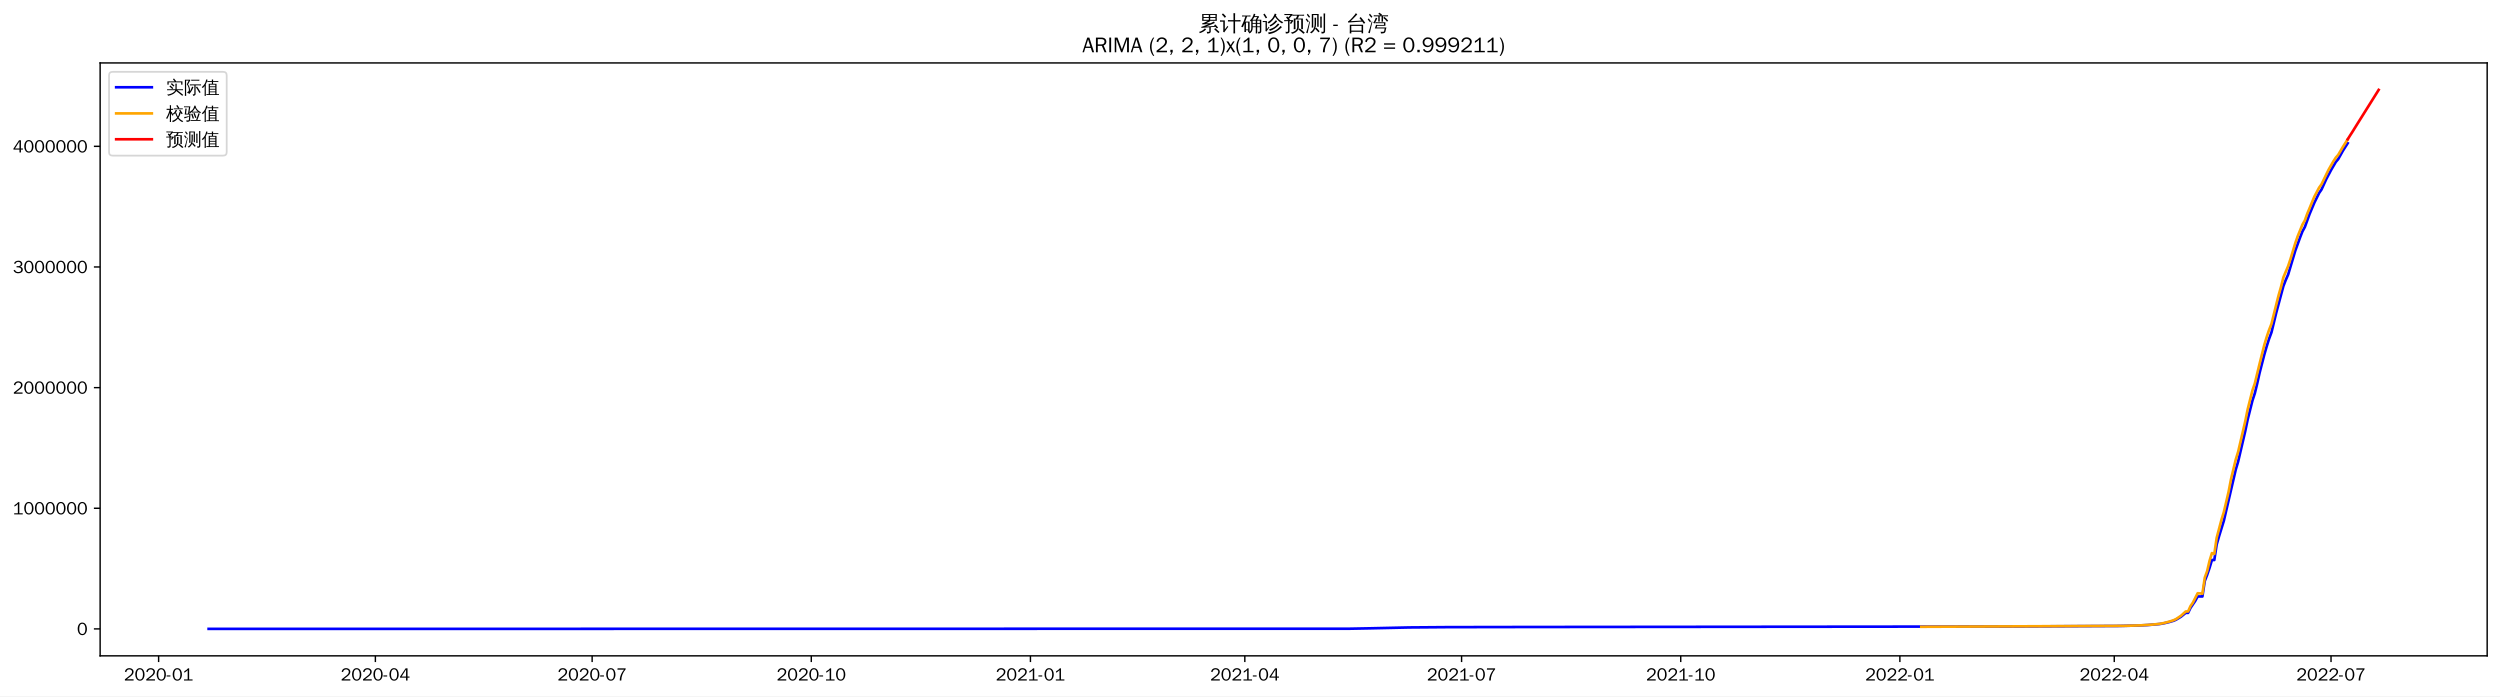
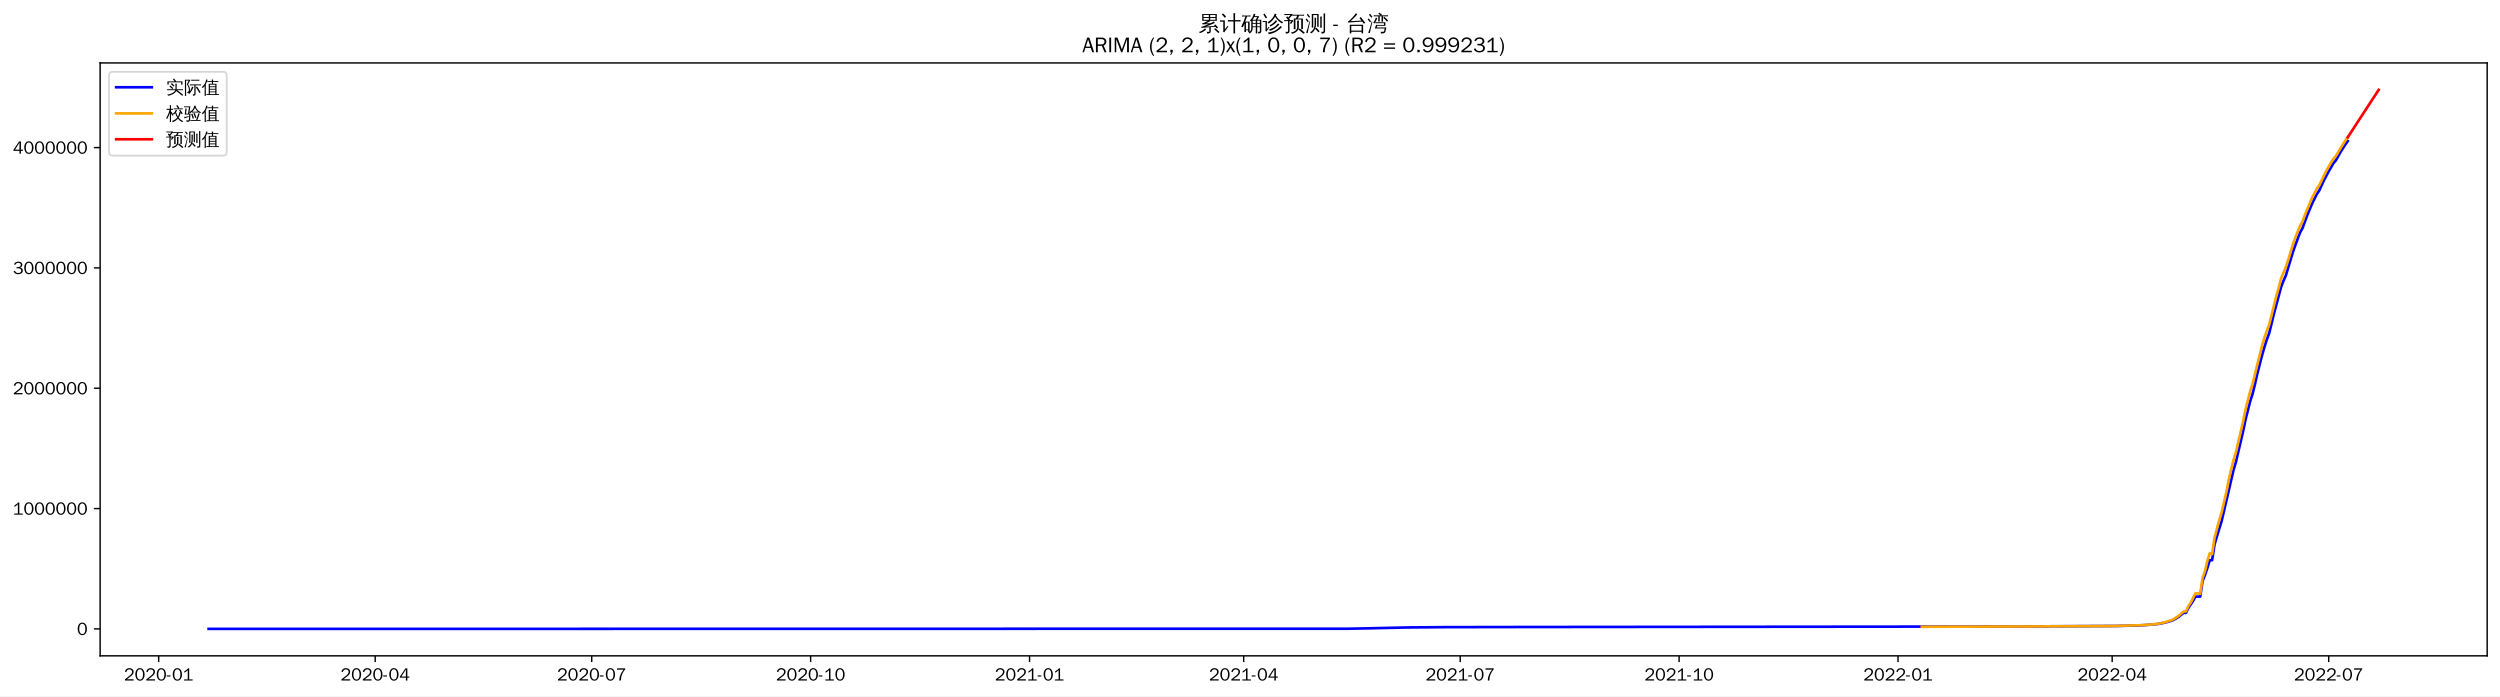
<svg xmlns="http://www.w3.org/2000/svg" xmlns:xlink="http://www.w3.org/1999/xlink" width="1402.578pt" height="390.666pt" viewBox="0 0 1402.578 390.666" version="1.1">
  <defs>
    <style type="text/css">*{stroke-linejoin: round; stroke-linecap: butt}</style>
  </defs>
  <g id="figure_1">
    <g id="patch_1">
      <path d="M 0 390.666  L 1402.578 390.666  L 1402.578 -0  L 0 -0  z " style="fill: #ffffff" />
    </g>
    <g id="axes_1">
      <g id="patch_2">
        <path d="M 56.178 367.949  L 1395.378 367.949  L 1395.378 35.309  L 56.178 35.309  z " style="fill: #ffffff" />
      </g>
      <g id="matplotlib.axis_1">
        <g id="xtick_1">
          <g id="line2d_1">
            <defs>
-               <path id="mf5337f2e20" d="M 0 0  L 0 3.5  " style="stroke: #000000; stroke-width: 0.8" />
+               <path id="med84dfbc8e" d="M 0 0  L 0 3.5  " style="stroke: #000000; stroke-width: 0.8" />
            </defs>
            <g>
-               <use xlink:href="#mf5337f2e20" x="88.987" y="367.949" style="stroke: #000000; stroke-width: 0.8" />
+               <use xlink:href="#med84dfbc8e" x="89.017" y="367.949" style="stroke: #000000; stroke-width: 0.8" />
            </g>
          </g>
          <g id="text_1">
-             <g transform="translate(69.49674 381.8048)scale(0.1 -0.1)">
+             <g transform="translate(69.52752 381.8048)scale(0.1 -0.1)">
              <defs>
                <path id="WenQuanYiZenHei-32" d="M 3488 0  L 369 0  L 369 456  L 2150 1850  Q 2931 2463 2931 3144  Q 2931 3619 2488 3863  Q 2231 4013 1931 4013  Q 1425 4013 1113 3619  Q 894 3356 881 3013  L 369 3169  Q 531 3981 1213 4300  Q 1544 4456 1950 4456  Q 2631 4456 3088 4044  L 3225 3888  L 3350 3706  Q 3481 3444 3481 3144  Q 3481 2313 2519 1569  L 1069 456  L 3488 456  L 3488 0  z " transform="scale(0.015625)" />
                <path id="WenQuanYiZenHei-30" d="M 3581 2175  Q 3581 1288 3169 638  Q 2713 -63 1938 -63  Q 1025 -63 563 831  Q 256 1425 256 2188  Q 256 3188 700 3819  Q 1138 4456 1888 4456  Q 2863 4456 3306 3500  Q 3581 2925 3581 2175  z M 3019 2100  Q 3019 3356 2500 3806  L 2350 3919  Q 2144 4031 1888 4031  Q 1100 4031 888 2956  Q 819 2625 819 2225  Q 819 1013 1338 569  Q 1588 356 1938 356  Q 2675 356 2925 1294  Q 3019 1663 3019 2100  z " transform="scale(0.015625)" />
                <path id="WenQuanYiZenHei-2d" d="M 1363 1444  L 0 1444  L 0 1844  L 1363 1844  L 1363 1444  z " transform="scale(0.015625)" />
                <path id="WenQuanYiZenHei-31" d="M 3556 0  L 488 0  L 488 406  L 1800 406  L 1800 3725  Q 1231 3125 588 2788  L 588 3338  Q 1456 3781 1931 4388  L 2331 4388  L 2331 406  L 3556 406  L 3556 0  z " transform="scale(0.015625)" />
              </defs>
              <use xlink:href="#WenQuanYiZenHei-32" />
              <use xlink:href="#WenQuanYiZenHei-30" x="59.961" />
              <use xlink:href="#WenQuanYiZenHei-32" x="119.922" />
              <use xlink:href="#WenQuanYiZenHei-30" x="179.883" />
              <use xlink:href="#WenQuanYiZenHei-2d" x="239.844" />
              <use xlink:href="#WenQuanYiZenHei-30" x="269.824" />
              <use xlink:href="#WenQuanYiZenHei-31" x="329.785" />
            </g>
          </g>
        </g>
        <g id="xtick_2">
          <g id="line2d_2">
            <g>
-               <use xlink:href="#mf5337f2e20" x="210.598" y="367.949" style="stroke: #000000; stroke-width: 0.8" />
+               <use xlink:href="#med84dfbc8e" x="210.496" y="367.949" style="stroke: #000000; stroke-width: 0.8" />
            </g>
          </g>
          <g id="text_2">
-             <g transform="translate(191.1086 381.8048)scale(0.1 -0.1)">
+             <g transform="translate(191.006 381.8048)scale(0.1 -0.1)">
              <defs>
                <path id="WenQuanYiZenHei-34" d="M 3631 1025  L 2913 1025  L 2913 0  L 2381 0  L 2381 1025  L 219 1025  L 219 1388  L 2225 4388  L 2913 4388  L 2913 1444  L 3631 1444  L 3631 1025  z M 2381 1444  L 2381 3963  L 788 1444  L 2381 1444  z " transform="scale(0.015625)" />
              </defs>
              <use xlink:href="#WenQuanYiZenHei-32" />
              <use xlink:href="#WenQuanYiZenHei-30" x="59.961" />
              <use xlink:href="#WenQuanYiZenHei-32" x="119.922" />
              <use xlink:href="#WenQuanYiZenHei-30" x="179.883" />
              <use xlink:href="#WenQuanYiZenHei-2d" x="239.844" />
              <use xlink:href="#WenQuanYiZenHei-30" x="269.824" />
              <use xlink:href="#WenQuanYiZenHei-34" x="329.785" />
            </g>
          </g>
        </g>
        <g id="xtick_3">
          <g id="line2d_3">
            <g>
-               <use xlink:href="#mf5337f2e20" x="332.21" y="367.949" style="stroke: #000000; stroke-width: 0.8" />
+               <use xlink:href="#med84dfbc8e" x="331.974" y="367.949" style="stroke: #000000; stroke-width: 0.8" />
            </g>
          </g>
          <g id="text_3">
-             <g transform="translate(312.7204 381.8048)scale(0.1 -0.1)">
+             <g transform="translate(312.4845 381.8048)scale(0.1 -0.1)">
              <defs>
                <path id="WenQuanYiZenHei-37" d="M 3400 4056  Q 1838 2175 1838 0  L 1275 0  Q 1269 1438 2056 2825  Q 2381 3400 2825 3913  L 444 3913  L 500 4388  L 3400 4388  L 3400 4056  z " transform="scale(0.015625)" />
              </defs>
              <use xlink:href="#WenQuanYiZenHei-32" />
              <use xlink:href="#WenQuanYiZenHei-30" x="59.961" />
              <use xlink:href="#WenQuanYiZenHei-32" x="119.922" />
              <use xlink:href="#WenQuanYiZenHei-30" x="179.883" />
              <use xlink:href="#WenQuanYiZenHei-2d" x="239.844" />
              <use xlink:href="#WenQuanYiZenHei-30" x="269.824" />
              <use xlink:href="#WenQuanYiZenHei-37" x="329.785" />
            </g>
          </g>
        </g>
        <g id="xtick_4">
          <g id="line2d_4">
            <g>
-               <use xlink:href="#mf5337f2e20" x="455.158" y="367.949" style="stroke: #000000; stroke-width: 0.8" />
+               <use xlink:href="#med84dfbc8e" x="454.788" y="367.949" style="stroke: #000000; stroke-width: 0.8" />
            </g>
          </g>
          <g id="text_4">
-             <g transform="translate(435.6686 381.8048)scale(0.1 -0.1)">
+             <g transform="translate(435.2979 381.8048)scale(0.1 -0.1)">
              <use xlink:href="#WenQuanYiZenHei-32" />
              <use xlink:href="#WenQuanYiZenHei-30" x="59.961" />
              <use xlink:href="#WenQuanYiZenHei-32" x="119.922" />
              <use xlink:href="#WenQuanYiZenHei-30" x="179.883" />
              <use xlink:href="#WenQuanYiZenHei-2d" x="239.844" />
              <use xlink:href="#WenQuanYiZenHei-31" x="269.824" />
              <use xlink:href="#WenQuanYiZenHei-30" x="329.785" />
            </g>
          </g>
        </g>
        <g id="xtick_5">
          <g id="line2d_5">
            <g>
-               <use xlink:href="#mf5337f2e20" x="578.107" y="367.949" style="stroke: #000000; stroke-width: 0.8" />
+               <use xlink:href="#med84dfbc8e" x="577.601" y="367.949" style="stroke: #000000; stroke-width: 0.8" />
            </g>
          </g>
          <g id="text_5">
-             <g transform="translate(558.6168 381.8048)scale(0.1 -0.1)">
+             <g transform="translate(558.1112 381.8048)scale(0.1 -0.1)">
              <use xlink:href="#WenQuanYiZenHei-32" />
              <use xlink:href="#WenQuanYiZenHei-30" x="59.961" />
              <use xlink:href="#WenQuanYiZenHei-32" x="119.922" />
              <use xlink:href="#WenQuanYiZenHei-31" x="179.883" />
              <use xlink:href="#WenQuanYiZenHei-2d" x="239.844" />
              <use xlink:href="#WenQuanYiZenHei-30" x="269.824" />
              <use xlink:href="#WenQuanYiZenHei-31" x="329.785" />
            </g>
          </g>
        </g>
        <g id="xtick_6">
          <g id="line2d_6">
            <g>
-               <use xlink:href="#mf5337f2e20" x="698.382" y="367.949" style="stroke: #000000; stroke-width: 0.8" />
+               <use xlink:href="#med84dfbc8e" x="697.745" y="367.949" style="stroke: #000000; stroke-width: 0.8" />
            </g>
          </g>
          <g id="text_6">
-             <g transform="translate(678.8922 381.8048)scale(0.1 -0.1)">
+             <g transform="translate(678.2548 381.8048)scale(0.1 -0.1)">
              <use xlink:href="#WenQuanYiZenHei-32" />
              <use xlink:href="#WenQuanYiZenHei-30" x="59.961" />
              <use xlink:href="#WenQuanYiZenHei-32" x="119.922" />
              <use xlink:href="#WenQuanYiZenHei-31" x="179.883" />
              <use xlink:href="#WenQuanYiZenHei-2d" x="239.844" />
              <use xlink:href="#WenQuanYiZenHei-30" x="269.824" />
              <use xlink:href="#WenQuanYiZenHei-34" x="329.785" />
            </g>
          </g>
        </g>
        <g id="xtick_7">
          <g id="line2d_7">
            <g>
-               <use xlink:href="#mf5337f2e20" x="819.994" y="367.949" style="stroke: #000000; stroke-width: 0.8" />
+               <use xlink:href="#med84dfbc8e" x="819.223" y="367.949" style="stroke: #000000; stroke-width: 0.8" />
            </g>
          </g>
          <g id="text_7">
-             <g transform="translate(800.504 381.8048)scale(0.1 -0.1)">
+             <g transform="translate(799.7333 381.8048)scale(0.1 -0.1)">
              <use xlink:href="#WenQuanYiZenHei-32" />
              <use xlink:href="#WenQuanYiZenHei-30" x="59.961" />
              <use xlink:href="#WenQuanYiZenHei-32" x="119.922" />
              <use xlink:href="#WenQuanYiZenHei-31" x="179.883" />
              <use xlink:href="#WenQuanYiZenHei-2d" x="239.844" />
              <use xlink:href="#WenQuanYiZenHei-30" x="269.824" />
              <use xlink:href="#WenQuanYiZenHei-37" x="329.785" />
            </g>
          </g>
        </g>
        <g id="xtick_8">
          <g id="line2d_8">
            <g>
-               <use xlink:href="#mf5337f2e20" x="942.942" y="367.949" style="stroke: #000000; stroke-width: 0.8" />
+               <use xlink:href="#med84dfbc8e" x="942.036" y="367.949" style="stroke: #000000; stroke-width: 0.8" />
            </g>
          </g>
          <g id="text_8">
-             <g transform="translate(923.4522 381.8048)scale(0.1 -0.1)">
+             <g transform="translate(922.5467 381.8048)scale(0.1 -0.1)">
              <use xlink:href="#WenQuanYiZenHei-32" />
              <use xlink:href="#WenQuanYiZenHei-30" x="59.961" />
              <use xlink:href="#WenQuanYiZenHei-32" x="119.922" />
              <use xlink:href="#WenQuanYiZenHei-31" x="179.883" />
              <use xlink:href="#WenQuanYiZenHei-2d" x="239.844" />
              <use xlink:href="#WenQuanYiZenHei-31" x="269.824" />
              <use xlink:href="#WenQuanYiZenHei-30" x="329.785" />
            </g>
          </g>
        </g>
        <g id="xtick_9">
          <g id="line2d_9">
            <g>
-               <use xlink:href="#mf5337f2e20" x="1065.89" y="367.949" style="stroke: #000000; stroke-width: 0.8" />
+               <use xlink:href="#med84dfbc8e" x="1064.85" y="367.949" style="stroke: #000000; stroke-width: 0.8" />
            </g>
          </g>
          <g id="text_9">
-             <g transform="translate(1046.4 381.8048)scale(0.1 -0.1)">
+             <g transform="translate(1045.36 381.8048)scale(0.1 -0.1)">
              <use xlink:href="#WenQuanYiZenHei-32" />
              <use xlink:href="#WenQuanYiZenHei-30" x="59.961" />
              <use xlink:href="#WenQuanYiZenHei-32" x="119.922" />
              <use xlink:href="#WenQuanYiZenHei-32" x="179.883" />
              <use xlink:href="#WenQuanYiZenHei-2d" x="239.844" />
              <use xlink:href="#WenQuanYiZenHei-30" x="269.824" />
              <use xlink:href="#WenQuanYiZenHei-31" x="329.785" />
            </g>
          </g>
        </g>
        <g id="xtick_10">
          <g id="line2d_10">
            <g>
-               <use xlink:href="#mf5337f2e20" x="1186.166" y="367.949" style="stroke: #000000; stroke-width: 0.8" />
+               <use xlink:href="#med84dfbc8e" x="1184.993" y="367.949" style="stroke: #000000; stroke-width: 0.8" />
            </g>
          </g>
          <g id="text_10">
-             <g transform="translate(1166.676 381.8048)scale(0.1 -0.1)">
+             <g transform="translate(1165.504 381.8048)scale(0.1 -0.1)">
              <use xlink:href="#WenQuanYiZenHei-32" />
              <use xlink:href="#WenQuanYiZenHei-30" x="59.961" />
              <use xlink:href="#WenQuanYiZenHei-32" x="119.922" />
              <use xlink:href="#WenQuanYiZenHei-32" x="179.883" />
              <use xlink:href="#WenQuanYiZenHei-2d" x="239.844" />
              <use xlink:href="#WenQuanYiZenHei-30" x="269.824" />
              <use xlink:href="#WenQuanYiZenHei-34" x="329.785" />
            </g>
          </g>
        </g>
        <g id="xtick_11">
          <g id="line2d_11">
            <g>
-               <use xlink:href="#mf5337f2e20" x="1307.778" y="367.949" style="stroke: #000000; stroke-width: 0.8" />
+               <use xlink:href="#med84dfbc8e" x="1306.472" y="367.949" style="stroke: #000000; stroke-width: 0.8" />
            </g>
          </g>
          <g id="text_11">
-             <g transform="translate(1288.288 381.8048)scale(0.1 -0.1)">
+             <g transform="translate(1286.982 381.8048)scale(0.1 -0.1)">
              <use xlink:href="#WenQuanYiZenHei-32" />
              <use xlink:href="#WenQuanYiZenHei-30" x="59.961" />
              <use xlink:href="#WenQuanYiZenHei-32" x="119.922" />
              <use xlink:href="#WenQuanYiZenHei-32" x="179.883" />
              <use xlink:href="#WenQuanYiZenHei-2d" x="239.844" />
              <use xlink:href="#WenQuanYiZenHei-30" x="269.824" />
              <use xlink:href="#WenQuanYiZenHei-37" x="329.785" />
            </g>
          </g>
        </g>
      </g>
      <g id="matplotlib.axis_2">
        <g id="ytick_1">
          <g id="line2d_12">
            <defs>
-               <path id="mb2b0531f1c" d="M 0 0  L -3.5 0  " style="stroke: #000000; stroke-width: 0.8" />
+               <path id="mc37b96da81" d="M 0 0  L -3.5 0  " style="stroke: #000000; stroke-width: 0.8" />
            </defs>
            <g>
-               <use xlink:href="#mb2b0531f1c" x="56.178" y="352.829" style="stroke: #000000; stroke-width: 0.8" />
+               <use xlink:href="#mc37b96da81" x="56.178" y="352.829" style="stroke: #000000; stroke-width: 0.8" />
            </g>
          </g>
          <g id="text_12">
            <g transform="translate(43.18125 356.2567)scale(0.1 -0.1)">
              <use xlink:href="#WenQuanYiZenHei-30" />
            </g>
          </g>
        </g>
        <g id="ytick_2">
          <g id="line2d_13">
            <g>
-               <use xlink:href="#mb2b0531f1c" x="56.178" y="285.147" style="stroke: #000000; stroke-width: 0.8" />
+               <use xlink:href="#mc37b96da81" x="56.178" y="285.322" style="stroke: #000000; stroke-width: 0.8" />
            </g>
          </g>
          <g id="text_13">
-             <g transform="translate(7.2 288.5756)scale(0.1 -0.1)">
+             <g transform="translate(7.2 288.7501)scale(0.1 -0.1)">
              <use xlink:href="#WenQuanYiZenHei-31" />
              <use xlink:href="#WenQuanYiZenHei-30" x="59.961" />
              <use xlink:href="#WenQuanYiZenHei-30" x="119.922" />
              <use xlink:href="#WenQuanYiZenHei-30" x="179.883" />
              <use xlink:href="#WenQuanYiZenHei-30" x="239.844" />
              <use xlink:href="#WenQuanYiZenHei-30" x="299.805" />
              <use xlink:href="#WenQuanYiZenHei-30" x="359.766" />
            </g>
          </g>
        </g>
        <g id="ytick_3">
          <g id="line2d_14">
            <g>
-               <use xlink:href="#mb2b0531f1c" x="56.178" y="217.466" style="stroke: #000000; stroke-width: 0.8" />
+               <use xlink:href="#mc37b96da81" x="56.178" y="217.815" style="stroke: #000000; stroke-width: 0.8" />
            </g>
          </g>
          <g id="text_14">
-             <g transform="translate(7.2 220.8945)scale(0.1 -0.1)">
+             <g transform="translate(7.2 221.2435)scale(0.1 -0.1)">
              <use xlink:href="#WenQuanYiZenHei-32" />
              <use xlink:href="#WenQuanYiZenHei-30" x="59.961" />
              <use xlink:href="#WenQuanYiZenHei-30" x="119.922" />
              <use xlink:href="#WenQuanYiZenHei-30" x="179.883" />
              <use xlink:href="#WenQuanYiZenHei-30" x="239.844" />
              <use xlink:href="#WenQuanYiZenHei-30" x="299.805" />
              <use xlink:href="#WenQuanYiZenHei-30" x="359.766" />
            </g>
          </g>
        </g>
        <g id="ytick_4">
          <g id="line2d_15">
            <g>
-               <use xlink:href="#mb2b0531f1c" x="56.178" y="149.785" style="stroke: #000000; stroke-width: 0.8" />
+               <use xlink:href="#mc37b96da81" x="56.178" y="150.309" style="stroke: #000000; stroke-width: 0.8" />
            </g>
          </g>
          <g id="text_15">
-             <g transform="translate(7.2 153.2134)scale(0.1 -0.1)">
+             <g transform="translate(7.2 153.737)scale(0.1 -0.1)">
              <defs>
                <path id="WenQuanYiZenHei-33" d="M 3588 1231  Q 3588 494 2875 144  Q 2450 -63 1925 -63  Q 1044 -63 556 488  Q 356 706 256 1000  L 769 1169  Q 994 375 1913 375  Q 2631 375 2900 788  Q 3019 975 3019 1231  Q 3019 1638 2638 1881  Q 2325 2081 1613 2069  L 1338 2069  L 1338 2494  Q 1969 2494 2094 2506  Q 2325 2544 2463 2613  Q 2763 2756 2844 3100  Q 2863 3169 2863 3244  Q 2863 3744 2381 3944  L 2163 4006  Q 2056 4025 1931 4025  Q 1388 4025 1075 3631  Q 969 3488 906 3313  L 419 3456  Q 675 4150 1400 4369  Q 1669 4456 1975 4456  Q 2694 4456 3106 4050  Q 3419 3744 3419 3275  Q 3419 2813 3025 2513  Q 2825 2356 2575 2319  L 2575 2306  Q 3181 2213 3450 1769  Q 3588 1525 3588 1231  z " transform="scale(0.015625)" />
              </defs>
              <use xlink:href="#WenQuanYiZenHei-33" />
              <use xlink:href="#WenQuanYiZenHei-30" x="59.961" />
              <use xlink:href="#WenQuanYiZenHei-30" x="119.922" />
              <use xlink:href="#WenQuanYiZenHei-30" x="179.883" />
              <use xlink:href="#WenQuanYiZenHei-30" x="239.844" />
              <use xlink:href="#WenQuanYiZenHei-30" x="299.805" />
              <use xlink:href="#WenQuanYiZenHei-30" x="359.766" />
            </g>
          </g>
        </g>
        <g id="ytick_5">
          <g id="line2d_16">
            <g>
-               <use xlink:href="#mb2b0531f1c" x="56.178" y="82.104" style="stroke: #000000; stroke-width: 0.8" />
+               <use xlink:href="#mc37b96da81" x="56.178" y="82.802" style="stroke: #000000; stroke-width: 0.8" />
            </g>
          </g>
          <g id="text_16">
-             <g transform="translate(7.2 85.53226)scale(0.1 -0.1)">
+             <g transform="translate(7.2 86.23039)scale(0.1 -0.1)">
              <use xlink:href="#WenQuanYiZenHei-34" />
              <use xlink:href="#WenQuanYiZenHei-30" x="59.961" />
              <use xlink:href="#WenQuanYiZenHei-30" x="119.922" />
              <use xlink:href="#WenQuanYiZenHei-30" x="179.883" />
              <use xlink:href="#WenQuanYiZenHei-30" x="239.844" />
              <use xlink:href="#WenQuanYiZenHei-30" x="299.805" />
              <use xlink:href="#WenQuanYiZenHei-30" x="359.766" />
            </g>
          </g>
        </g>
      </g>
      <g id="line2d_17">
-         <path d="M 117.051 352.829  L 757.183 352.729  L 769.211 352.496  L 790.593 352.019  L 811.976 351.85  L 858.749 351.769  L 1126.028 351.498  L 1188.838 351.183  L 1199.53 350.931  L 1204.875 350.672  L 1211.557 350.109  L 1214.23 349.641  L 1216.903 349.007  L 1219.576 348.225  L 1220.912 347.621  L 1223.585 346.009  L 1226.258 343.83  L 1227.594 343.83  L 1228.93 341.056  L 1231.603 337.099  L 1232.939 334.652  L 1235.612 334.652  L 1236.949 325.925  L 1238.285 322.486  L 1239.621 318.619  L 1240.958 314.191  L 1242.294 314.191  L 1243.631 305.464  L 1244.967 300.813  L 1247.64 292.182  L 1254.322 263.464  L 1255.658 258.979  L 1259.667 241.813  L 1261.004 235.397  L 1263.677 224.758  L 1265.013 220.691  L 1266.349 215.234  L 1267.686 209.261  L 1270.359 198.877  L 1271.695 194.266  L 1273.031 190.064  L 1274.368 186.476  L 1277.04 175.44  L 1281.05 160.499  L 1282.386 157.077  L 1283.722 154.025  L 1287.732 140.61  L 1290.404 133.24  L 1291.741 129.814  L 1293.077 127.403  L 1295.75 120.054  L 1298.423 113.689  L 1301.096 108.273  L 1302.432 106.339  L 1305.105 100.489  L 1307.778 95.434  L 1310.45 90.867  L 1311.787 89.302  L 1314.459 84.528  L 1317.132 80.34  L 1317.132 80.34  " clip-path="url(#p36cb538dba)" style="fill: none; stroke: #0000ff; stroke-width: 1.5; stroke-linecap: square" />
+         <path d="M 117.051 352.829  L 756.481 352.729  L 768.496 352.497  L 789.855 352.021  L 811.214 351.852  L 857.936 351.771  L 1124.922 351.501  L 1187.663 351.187  L 1198.343 350.936  L 1203.682 350.678  L 1210.357 350.116  L 1213.027 349.649  L 1215.697 349.017  L 1218.367 348.237  L 1219.702 347.635  L 1222.371 346.027  L 1225.041 343.853  L 1226.376 343.853  L 1227.711 341.086  L 1230.381 337.14  L 1231.716 334.698  L 1234.386 334.698  L 1235.721 325.994  L 1237.056 322.564  L 1238.391 318.707  L 1239.725 314.291  L 1241.06 314.291  L 1242.395 305.586  L 1243.73 300.947  L 1246.4 292.339  L 1253.075 263.695  L 1254.41 259.221  L 1258.414 242.099  L 1259.749 235.7  L 1262.419 225.088  L 1263.754 221.032  L 1265.089 215.589  L 1266.424 209.632  L 1269.094 199.274  L 1270.429 194.675  L 1271.764 190.484  L 1273.099 186.905  L 1275.769 175.898  L 1279.773 160.995  L 1281.108 157.582  L 1282.443 154.537  L 1286.448 141.157  L 1289.118 133.807  L 1290.453 130.389  L 1291.788 127.985  L 1294.458 120.655  L 1297.127 114.305  L 1299.797 108.904  L 1301.132 106.975  L 1303.802 101.14  L 1306.472 96.098  L 1309.142 91.542  L 1310.477 89.982  L 1313.147 85.22  L 1315.816 81.043  L 1317.151 79.144  L 1317.151 79.144  " clip-path="url(#p54f7615f3e)" style="fill: none; stroke: #0000ff; stroke-width: 1.5; stroke-linecap: square" />
      </g>
      <g id="line2d_18">
-         <path d="M 1077.918 351.648  L 1191.511 351.127  L 1200.866 350.851  L 1207.548 350.419  L 1211.557 350.007  L 1214.23 349.489  L 1216.903 348.781  L 1219.576 347.915  L 1220.912 347.262  L 1223.585 345.467  L 1226.258 343.05  L 1227.594 343.019  L 1228.93 340.047  L 1230.267 338.116  L 1232.939 332.845  L 1234.276 332.874  L 1235.612 333.103  L 1236.949 324.052  L 1238.285 320.388  L 1239.621 314.654  L 1240.958 310.298  L 1242.294 310.789  L 1243.631 301.709  L 1246.303 291.634  L 1247.64 287.305  L 1250.313 275.895  L 1251.649 268.894  L 1254.322 257.816  L 1255.658 253.505  L 1259.667 236.308  L 1261.004 229.692  L 1263.677 219.062  L 1265.013 215.166  L 1267.686 204.148  L 1270.359 193.479  L 1271.695 189.03  L 1273.031 185.106  L 1274.368 181.691  L 1277.04 170.904  L 1278.377 165.627  L 1279.713 160.963  L 1281.05 155.611  L 1283.722 149.271  L 1285.059 145.244  L 1287.732 136.438  L 1289.068 132.563  L 1291.741 126.002  L 1293.077 123.709  L 1294.414 120.003  L 1298.423 110.327  L 1301.096 105.257  L 1302.432 103.417  L 1305.105 97.883  L 1306.441 95.161  L 1309.114 90.488  L 1310.45 88.443  L 1311.787 86.911  L 1314.459 82.397  L 1317.132 78.146  L 1317.132 78.146  " clip-path="url(#p36cb538dba)" style="fill: none; stroke: #ffa500; stroke-width: 1.5; stroke-linecap: square" />
+         <path d="M 1078.199 351.646  L 1139.606 351.449  L 1184.993 351.223  L 1202.348 350.718  L 1209.022 350.194  L 1211.692 349.788  L 1214.362 349.181  L 1218.367 347.928  L 1219.702 347.276  L 1222.371 345.486  L 1225.041 343.075  L 1226.376 343.044  L 1227.711 340.08  L 1229.046 338.154  L 1231.716 332.896  L 1233.051 332.925  L 1234.386 333.154  L 1235.721 324.124  L 1237.056 320.471  L 1238.391 314.752  L 1239.725 310.407  L 1241.06 310.899  L 1242.395 301.841  L 1245.065 291.791  L 1246.4 287.473  L 1249.07 276.096  L 1250.405 269.106  L 1253.075 258.06  L 1254.41 253.762  L 1258.414 236.608  L 1259.749 230.009  L 1262.419 219.408  L 1263.754 215.521  L 1266.424 204.532  L 1269.094 193.89  L 1270.429 189.453  L 1271.764 185.539  L 1273.099 182.132  L 1275.769 171.373  L 1277.103 166.11  L 1278.438 161.458  L 1279.773 156.121  L 1282.443 149.796  L 1283.778 145.779  L 1286.448 136.996  L 1287.783 133.131  L 1290.453 126.589  L 1291.788 124.3  L 1293.123 120.603  L 1297.127 110.953  L 1299.797 105.896  L 1301.132 104.06  L 1303.802 98.541  L 1305.137 95.826  L 1307.807 91.165  L 1309.142 89.125  L 1310.477 87.597  L 1313.147 83.094  L 1315.816 78.854  L 1317.151 77.026  L 1317.151 77.026  " clip-path="url(#p54f7615f3e)" style="fill: none; stroke: #ffa500; stroke-width: 1.5; stroke-linecap: square" />
      </g>
      <g id="line2d_19">
-         <path d="M 1317.132 78.146  L 1318.469 75.997  L 1319.805 73.928  L 1321.141 71.767  L 1322.478 69.615  L 1323.814 67.484  L 1325.151 65.358  L 1326.487 63.221  L 1327.823 61.087  L 1329.16 58.961  L 1330.496 56.826  L 1331.833 54.692  L 1333.169 52.56  L 1334.505 50.428  " clip-path="url(#p36cb538dba)" style="fill: none; stroke: #ff0000; stroke-width: 1.5; stroke-linecap: square" />
+         <path d="M 1317.151 77.026  L 1318.486 75.003  L 1319.821 72.946  L 1321.156 70.875  L 1322.491 68.819  L 1323.826 66.776  L 1325.161 64.745  L 1326.496 62.694  L 1327.831 60.652  L 1329.166 58.607  L 1330.501 56.56  L 1331.836 54.515  L 1333.17 52.471  L 1334.505 50.428  " clip-path="url(#p54f7615f3e)" style="fill: none; stroke: #ff0000; stroke-width: 1.5; stroke-linecap: square" />
      </g>
      <g id="patch_3">
        <path d="M 56.178 367.949  L 56.178 35.309  " style="fill: none; stroke: #000000; stroke-width: 0.8; stroke-linejoin: miter; stroke-linecap: square" />
      </g>
      <g id="patch_4">
        <path d="M 1395.378 367.949  L 1395.378 35.309  " style="fill: none; stroke: #000000; stroke-width: 0.8; stroke-linejoin: miter; stroke-linecap: square" />
      </g>
      <g id="patch_5">
        <path d="M 56.178 367.949  L 1395.378 367.949  " style="fill: none; stroke: #000000; stroke-width: 0.8; stroke-linejoin: miter; stroke-linecap: square" />
      </g>
      <g id="patch_6">
        <path d="M 56.178 35.309  L 1395.378 35.309  " style="fill: none; stroke: #000000; stroke-width: 0.8; stroke-linejoin: miter; stroke-linecap: square" />
      </g>
      <g id="text_17">
        <g transform="translate(672.3809 17.28937)scale(0.12 -0.12)">
          <defs>
            <path id="WenQuanYiZenHei-7d2f" d="M 5963 -681  Q 5363 -81 4706 456  L 5000 819  Q 5675 269 6294 -350  L 5963 -681  z M 1944 738  Q 2094 556 2281 413  Q 1575 -356 375 -706  Q 350 -481 200 -319  Q 725 -181 1122 69  Q 1519 319 1944 738  z M 3244 -169  L 3244 1063  L 869 881  L 850 1181  Q 1431 1325 2969 1988  L 1119 1931  L 1113 2231  Q 1350 2263 1862 2497  Q 2375 2731 2800 2988  L 1094 2988  Q 1169 4006 1094 5019  L 5506 5019  Q 5425 4006 5500 2988  L 3431 2988  Q 3475 2931 3525 2875  Q 2856 2494 2281 2256  L 3388 2269  L 3650 2288  Q 4338 2606 4650 2800  Q 4744 2563 4881 2344  Q 4644 2225 3975 1956  L 2269 1281  L 4444 1425  L 4813 1469  L 4681 1588  L 4988 1938  Q 5481 1500 5863 963  L 5481 694  Q 5300 950 5081 1188  L 4463 1163  L 3669 1100  L 3669 -250  Q 3669 -444 3488 -594  Q 3225 -819 2569 -813  Q 2638 -513 2431 -294  Q 2619 -319 2900 -322  Q 3181 -325 3212 -294  Q 3244 -263 3244 -169  z M 3513 4131  L 5081 4131  L 5081 4725  L 3513 4725  L 3513 4131  z M 3088 4131  L 3088 4725  L 1519 4725  L 1519 4131  L 3088 4131  z M 3513 3856  L 3513 3288  L 5081 3288  L 5081 3856  L 3513 3856  z M 3088 3856  L 1519 3856  L 1519 3288  L 3088 3288  L 3088 3856  z " transform="scale(0.015625)" />
            <path id="WenQuanYiZenHei-8ba1" d="M 4569 -769  Q 4313 -738 4056 -769  Q 4081 -294 4081 175  L 4081 2806  L 3213 2806  Q 2813 2806 2413 2788  Q 2438 3000 2413 3219  Q 2813 3200 3213 3200  L 4081 3200  L 4081 4313  Q 4081 4788 4056 5263  Q 4313 5231 4569 5263  Q 4550 4788 4550 4313  L 4550 3200  L 5381 3200  Q 5781 3200 6181 3219  Q 6163 3000 6181 2788  Q 5781 2806 5381 2806  L 4550 2806  L 4550 175  Q 4550 -294 4569 -769  z M 38 2725  Q 63 2931 38 3138  Q 419 3119 800 3119  L 1481 3119  L 1481 425  L 2044 1150  L 2250 1488  L 2525 1188  L 2313 950  L 1294 -488  L 963 -231  Q 1025 -94 1025 63  L 1025 2744  L 800 2744  Q 419 2744 38 2725  z M 1450 3913  Q 1094 4438 600 4831  L 913 5225  Q 1488 4769 1869 4194  L 1450 3913  z " transform="scale(0.015625)" />
            <path id="WenQuanYiZenHei-786e" d="M 4794 -769  Q 4563 -744 4331 -769  Q 4350 -344 4350 81  L 4350 1081  L 3419 1081  L 3419 788  Q 3419 225 3150 -194  Q 2881 -613 2456 -806  Q 2375 -569 2150 -444  Q 2531 -344 2765 -15  Q 3000 313 3000 788  L 2994 2919  L 2888 2813  Q 2769 3000 2563 3081  Q 3044 3494 3309 3969  Q 3575 4444 3763 5119  Q 3981 5044 4213 5013  Q 4144 4700 4025 4400  L 5238 4400  L 5306 4050  Q 5213 4031 5163 3947  Q 5113 3863 4813 3325  L 5994 3325  L 5994 -150  Q 5981 -519 5738 -656  Q 5469 -806 5069 -806  Q 5125 -525 4956 -294  Q 5100 -313 5290 -316  Q 5481 -319 5525 -278  Q 5569 -238 5569 25  L 5569 1081  L 4769 1081  L 4769 81  Q 4769 -344 4794 -769  z M 4769 1344  L 5569 1344  L 5569 2100  L 4769 2100  L 4769 1344  z M 4350 1344  L 4350 2100  L 3413 2100  L 3419 1344  L 4350 1344  z M 4769 2363  L 5569 2363  L 5569 3038  L 4769 3038  L 4769 2363  z M 4350 2363  L 4350 3038  L 3413 3038  L 3413 2363  L 4350 2363  z M 3375 3325  L 4350 3325  L 4344 3331  L 4775 4113  L 3894 4113  Q 3688 3700 3375 3325  z M 481 1069  Q 281 1194 -25 1188  Q 775 2750 1244 4294  L 869 4294  Q 563 4294 250 4275  Q 269 4438 250 4594  Q 563 4581 869 4581  L 2156 4581  Q 2463 4581 2775 4594  Q 2756 4438 2775 4275  Q 2463 4294 2156 4294  L 1744 4294  L 1181 2763  L 2494 2763  L 2494 -338  L 2050 -338  L 2050 156  L 1406 156  Q 1406 -94 1419 -350  Q 1181 -325 938 -350  Q 956 75 956 500  L 956 2181  L 769 1713  Q 631 1388 481 1069  z M 2050 2475  L 1400 2475  L 1400 425  L 2050 425  L 2050 2475  z " transform="scale(0.015625)" />
            <path id="WenQuanYiZenHei-8bca" d="M 5369 1456  Q 5556 1256 5775 1100  Q 5038 344 4081 -225  Q 3106 -819 1788 -1006  Q 1788 -725 1631 -500  Q 3363 -306 4406 519  Q 4919 956 5369 1456  z M 4594 2219  Q 4781 2031 5013 1881  Q 3625 394 2150 -25  Q 2113 250 1913 444  Q 2475 594 3015 850  Q 3556 1106 3919 1463  Q 4275 1819 4594 2219  z M 3969 3188  Q 4150 3013 4356 2881  Q 3625 1913 2306 1275  Q 2244 1500 2056 1644  Q 2619 1900 3053 2256  Q 3488 2613 3969 3188  z M 5813 2194  Q 4525 2913 3731 4188  Q 2919 2844 1813 2163  Q 1700 2413 1456 2550  Q 1950 2844 2400 3231  Q 2850 3619 3113 4063  Q 3413 4581 3644 5163  Q 3881 5038 4144 4963  Q 4056 4775 3963 4594  Q 4325 3919 4844 3441  Q 5363 2963 6175 2538  Q 5931 2431 5813 2194  z M 31 2613  Q 50 2775 31 2938  Q 325 2925 619 2925  L 1275 2925  L 1275 506  L 1675 1006  L 1831 1250  L 2038 1013  L 1881 838  L 1100 -256  L 825 -25  Q 869 81 869 200  L 869 2625  L 31 2613  z M 950 3713  Q 606 4325 200 4881  L 556 5163  Q 981 4588 1338 3944  L 950 3713  z " transform="scale(0.015625)" />
            <path id="WenQuanYiZenHei-9884" d="M 1206 19  L 1206 2888  L 669 2888  Q 356 2888 50 2869  Q 63 3044 50 3213  Q 363 3194 669 3194  L 1250 3194  Q 950 3631 606 4031  L 963 4338  L 1263 3975  L 1913 4719  L 731 4719  Q 419 4719 106 4706  Q 125 4875 106 5044  Q 419 5031 731 5031  L 2481 5031  L 2544 4663  Q 2394 4613 2256 4466  Q 2119 4319 1525 3631  Q 1656 3444 1788 3250  L 1700 3194  L 2700 3194  L 2763 2825  Q 2656 2819 2613 2763  L 2100 2038  L 1750 2288  L 2175 2888  L 1638 2888  L 1638 -150  Q 1638 -525 1363 -669  Q 1075 -819 525 -813  Q 594 -513 388 -294  Q 575 -313 837 -316  Q 1100 -319 1153 -272  Q 1206 -225 1206 19  z M 5813 -888  Q 5100 -225 4306 375  L 4669 719  Q 5481 106 6219 -575  L 5813 -888  z M 2375 -906  Q 2294 -631 2025 -506  Q 2769 -431 3353 19  Q 3938 469 3938 1069  L 3938 2200  Q 3938 2625 3913 3050  Q 4188 3025 4456 3050  Q 4431 2625 4431 2200  L 4431 1069  Q 4431 681 4225 319  Q 3644 -606 2375 -906  z M 3444 488  Q 3169 513 2894 488  Q 2919 913 2919 1338  L 2919 3675  Q 3219 3675 3525 3675  Q 3750 4013 3931 4525  L 3238 4525  Q 2888 4525 2538 4513  Q 2556 4669 2538 4831  Q 2888 4813 3238 4813  L 5313 4813  Q 5663 4813 6006 4831  Q 5988 4669 6006 4513  Q 5663 4525 5313 4525  L 4481 4525  Q 4388 4088 4088 3675  L 5644 3675  L 5644 513  L 5144 513  L 5144 3388  L 3894 3388  L 3875 3363  Q 3863 3375 3844 3388  Q 3631 3388 3413 3388  L 3419 1338  Q 3419 913 3444 488  z " transform="scale(0.015625)" />
            <path id="WenQuanYiZenHei-6d4b" d="M 5450 138  L 5450 4306  Q 5450 4750 5425 5188  Q 5663 5163 5906 5188  Q 5881 4750 5881 4306  L 5881 -38  Q 5888 -569 5519 -719  Q 5194 -831 4825 -813  Q 4894 -519 4694 -281  Q 4869 -306 5094 -309  Q 5319 -313 5384 -256  Q 5450 -200 5450 138  z M 4900 938  Q 4663 963 4419 938  Q 4444 1375 4444 1819  L 4444 3381  Q 4444 3819 4419 4263  Q 4663 4238 4900 4263  Q 4875 3819 4875 3381  L 4875 1819  Q 4875 1375 4900 938  z M 2750 2025  L 2750 3038  Q 2750 3481 2725 3919  Q 2963 3894 3206 3919  Q 3181 3481 3181 3038  L 3181 2025  Q 3181 1263 2919 625  L 3231 956  Q 3781 431 4256 -150  L 3888 -456  Q 3431 106 2906 600  Q 2531 -288 1738 -769  Q 1606 -519 1338 -450  Q 1988 -156 2369 478  Q 2750 1113 2750 2025  z M 2363 969  Q 2119 994 1881 969  Q 1906 1406 1906 1850  L 1906 5038  L 3956 5031  L 3956 1200  L 3525 1200  L 3525 4713  L 2338 4713  L 2338 1850  Q 2338 1406 2363 969  z M 663 -738  Q 481 -588 206 -575  Q 400 -69 606 581  Q 813 1231 1200 2838  L 1381 2706  L 875 338  L 663 -738  z M 1006 2856  L 731 2550  L 75 3400  L 350 3713  L 1006 2856  z M 1088 3913  Q 781 4388 425 4800  L 694 5125  Q 1069 4688 1388 4188  L 1088 3913  z " transform="scale(0.015625)" />
            <path id="WenQuanYiZenHei-20" transform="scale(0.015625)" />
            <path id="WenQuanYiZenHei-53f0" d="M 1594 -769  Q 1344 -738 1100 -769  Q 1119 -306 1119 150  L 1119 1813  L 5106 1813  L 5106 -756  L 4650 -756  L 4650 -300  L 1575 -300  Q 1581 -531 1594 -769  z M 5744 2394  L 5338 2106  L 4863 2744  L 4331 2731  L 613 2475  L 594 2838  Q 744 2856 869 2956  Q 1219 3238 1841 3916  Q 2463 4594 2650 4859  Q 2838 5125 2919 5275  Q 3125 5094 3363 4956  Q 3263 4813 3100 4625  Q 2938 4438 2275 3769  Q 1613 3100 1381 2888  L 4306 3050  L 4606 3081  L 4013 3813  L 4388 4131  L 5081 3281  L 5744 2394  z M 4650 1456  L 1569 1456  L 1569 63  L 4650 63  L 4650 1456  z " transform="scale(0.015625)" />
            <path id="WenQuanYiZenHei-6e7e" d="M 4950 2275  L 2969 2275  Q 2681 2275 2388 2263  Q 2400 2419 2388 2581  Q 2681 2563 2969 2563  L 5369 2563  L 5369 1506  L 2925 1494  L 2756 994  L 5675 994  L 5363 -306  Q 5225 -813 4038 -800  Q 4075 -650 4028 -519  Q 3981 -388 3881 -300  Q 4119 -325 4497 -300  Q 4875 -275 4915 -244  Q 4956 -213 4969 -150  L 5175 706  L 2213 706  L 2544 1663  L 2544 1756  L 2575 1756  L 2600 1825  L 2806 1756  L 4950 1769  L 4950 2275  z M 5838 2744  Q 5394 3394 4738 3831  L 4994 4213  Q 5725 3725 6219 3000  L 5838 2744  z M 2506 3938  Q 2713 3844 2938 3788  Q 2769 3238 2369 2588  L 2113 2181  Q 1950 2338 1731 2363  Q 2056 2813 2300 3419  L 2506 3938  z M 4675 2738  Q 4444 2763 4213 2738  Q 4231 3163 4231 3588  L 4231 4344  L 3669 4344  L 3669 3619  Q 3669 3194 3688 2769  Q 3456 2788 3231 2769  Q 3250 3194 3250 3619  L 3250 4344  L 2469 4344  Q 2181 4344 1888 4331  Q 1900 4488 1888 4650  Q 2181 4638 2469 4638  L 3913 4638  L 3269 5056  L 3519 5438  L 4344 4900  L 4169 4638  L 5581 4638  Q 5875 4638 6169 4650  Q 6150 4488 6169 4331  Q 5875 4344 5581 4344  L 4650 4344  L 4650 3588  Q 4650 3163 4675 2738  z M 713 -738  Q 513 -588 225 -575  Q 431 -69 650 581  Q 869 1231 1294 2838  L 1481 2706  L 938 338  L 713 -738  z M 1081 2856  L 781 2550  L 81 3400  L 381 3713  L 1081 2856  z M 1169 3913  Q 844 4388 456 4800  L 744 5125  Q 1150 4688 1494 4188  L 1169 3913  z " transform="scale(0.015625)" />
          </defs>
          <use xlink:href="#WenQuanYiZenHei-7d2f" />
          <use xlink:href="#WenQuanYiZenHei-8ba1" x="100" />
          <use xlink:href="#WenQuanYiZenHei-786e" x="200" />
          <use xlink:href="#WenQuanYiZenHei-8bca" x="300" />
          <use xlink:href="#WenQuanYiZenHei-9884" x="400" />
          <use xlink:href="#WenQuanYiZenHei-6d4b" x="500" />
          <use xlink:href="#WenQuanYiZenHei-20" x="600" />
          <use xlink:href="#WenQuanYiZenHei-2d" x="629.98" />
          <use xlink:href="#WenQuanYiZenHei-20" x="659.961" />
          <use xlink:href="#WenQuanYiZenHei-53f0" x="689.941" />
          <use xlink:href="#WenQuanYiZenHei-6e7e" x="789.941" />
        </g>
        <g transform="translate(607.1703 29.3085)scale(0.12 -0.12)">
          <defs>
            <path id="WenQuanYiZenHei-41" d="M 3550 0  L 2988 0  L 2550 1281  L 919 1281  L 531 0  L 69 0  L 1494 4388  L 2125 4388  L 3550 0  z M 2425 1694  L 1756 3800  L 1075 1694  L 2425 1694  z " transform="scale(0.015625)" />
            <path id="WenQuanYiZenHei-52" d="M 3675 0  L 3100 0  L 2288 1900  L 1069 1900  L 1069 0  L 519 0  L 519 4388  L 2163 4388  Q 3006 4388 3400 3900  Q 3581 3663 3625 3325  Q 3631 3250 3631 3163  Q 3631 2594 3219 2244  Q 3038 2100 2813 2038  L 3675 0  z M 3081 3169  Q 3081 3825 2356 3906  Q 2263 3919 2163 3919  L 1069 3919  L 1069 2350  L 2100 2350  Q 2906 2350 3044 2919  Q 3081 3031 3081 3169  z " transform="scale(0.015625)" />
            <path id="WenQuanYiZenHei-49" d="M 1100 0  L 550 0  L 550 4388  L 1100 4388  L 1100 0  z " transform="scale(0.015625)" />
            <path id="WenQuanYiZenHei-4d" d="M 4756 0  L 4206 0  L 4206 3831  L 4181 3831  L 2788 0  L 2419 0  L 1000 3831  L 975 3831  L 975 0  L 513 0  L 513 4388  L 1331 4388  L 2656 875  L 3950 4388  L 4756 4388  L 4756 0  z " transform="scale(0.015625)" />
            <path id="WenQuanYiZenHei-28" d="M 1606 -1094  L 1275 -1094  Q 475 -100 338 1231  Q 319 1438 319 1656  Q 319 3031 1156 4244  Q 1213 4313 1269 4388  L 1600 4388  Q 806 3169 794 1681  Q 794 188 1606 -1094  z " transform="scale(0.015625)" />
            <path id="WenQuanYiZenHei-2c" d="M 1363 75  L 881 -825  L 606 -825  L 994 0  L 656 0  L 656 738  L 1363 738  L 1363 75  z " transform="scale(0.015625)" />
            <path id="WenQuanYiZenHei-29" d="M 1600 1656  Q 1600 306 869 -788  Q 769 -950 644 -1094  L 313 -1094  Q 1125 188 1125 1681  Q 1125 3169 338 4363  Q 325 4375 319 4388  L 650 4388  Q 1525 3231 1594 1863  Q 1600 1763 1600 1656  z " transform="scale(0.015625)" />
            <path id="WenQuanYiZenHei-78" d="M 2806 0  L 2213 0  L 1394 1319  L 544 0  L 50 0  L 1144 1681  L 163 3250  L 744 3250  L 1431 2138  L 2144 3250  L 2631 3250  L 1681 1794  L 2806 0  z " transform="scale(0.015625)" />
            <path id="WenQuanYiZenHei-3d" d="M 3569 2256  L 263 2256  L 263 2675  L 3569 2675  L 3569 2256  z M 3569 1019  L 263 1019  L 263 1431  L 3569 1431  L 3569 1019  z " transform="scale(0.015625)" />
            <path id="WenQuanYiZenHei-2e" d="M 1344 0  L 631 0  L 631 725  L 1344 725  L 1344 0  z " transform="scale(0.015625)" />
            <path id="WenQuanYiZenHei-39" d="M 3544 2300  Q 3544 1163 3019 513  Q 2563 -63 1775 -63  Q 956 -63 563 488  Q 463 631 394 813  L 838 975  Q 1025 494 1550 388  Q 1656 369 1775 369  Q 2594 369 2900 1325  Q 3044 1769 3038 2313  L 3025 2313  Q 2675 1638 1944 1544  Q 1844 1531 1744 1531  Q 1050 1531 625 2031  Q 294 2419 294 2963  Q 294 3656 813 4094  Q 1238 4456 1819 4456  Q 2988 4456 3381 3363  Q 3544 2900 3544 2300  z M 2925 2994  Q 2925 3563 2469 3844  Q 2206 4006 1863 4006  Q 1275 4006 988 3563  Q 844 3344 825 3056  Q 819 3006 819 2956  Q 819 2413 1269 2131  Q 1538 1963 1875 1963  Q 2363 1963 2681 2350  Q 2925 2638 2925 2994  z " transform="scale(0.015625)" />
          </defs>
          <use xlink:href="#WenQuanYiZenHei-41" />
          <use xlink:href="#WenQuanYiZenHei-52" x="55.957" />
          <use xlink:href="#WenQuanYiZenHei-49" x="117.871" />
          <use xlink:href="#WenQuanYiZenHei-4d" x="143.848" />
          <use xlink:href="#WenQuanYiZenHei-41" x="225.781" />
          <use xlink:href="#WenQuanYiZenHei-20" x="281.738" />
          <use xlink:href="#WenQuanYiZenHei-28" x="311.719" />
          <use xlink:href="#WenQuanYiZenHei-32" x="341.699" />
          <use xlink:href="#WenQuanYiZenHei-2c" x="401.66" />
          <use xlink:href="#WenQuanYiZenHei-20" x="431.641" />
          <use xlink:href="#WenQuanYiZenHei-32" x="461.621" />
          <use xlink:href="#WenQuanYiZenHei-2c" x="521.582" />
          <use xlink:href="#WenQuanYiZenHei-20" x="551.562" />
          <use xlink:href="#WenQuanYiZenHei-31" x="581.543" />
          <use xlink:href="#WenQuanYiZenHei-29" x="641.504" />
          <use xlink:href="#WenQuanYiZenHei-78" x="671.484" />
          <use xlink:href="#WenQuanYiZenHei-28" x="715.43" />
          <use xlink:href="#WenQuanYiZenHei-31" x="745.41" />
          <use xlink:href="#WenQuanYiZenHei-2c" x="805.371" />
          <use xlink:href="#WenQuanYiZenHei-20" x="835.352" />
          <use xlink:href="#WenQuanYiZenHei-30" x="865.332" />
          <use xlink:href="#WenQuanYiZenHei-2c" x="925.293" />
          <use xlink:href="#WenQuanYiZenHei-20" x="955.273" />
          <use xlink:href="#WenQuanYiZenHei-30" x="985.254" />
          <use xlink:href="#WenQuanYiZenHei-2c" x="1045.215" />
          <use xlink:href="#WenQuanYiZenHei-20" x="1075.195" />
          <use xlink:href="#WenQuanYiZenHei-37" x="1105.176" />
          <use xlink:href="#WenQuanYiZenHei-29" x="1165.137" />
          <use xlink:href="#WenQuanYiZenHei-20" x="1195.117" />
          <use xlink:href="#WenQuanYiZenHei-28" x="1225.098" />
          <use xlink:href="#WenQuanYiZenHei-52" x="1255.078" />
          <use xlink:href="#WenQuanYiZenHei-32" x="1316.992" />
          <use xlink:href="#WenQuanYiZenHei-20" x="1376.953" />
          <use xlink:href="#WenQuanYiZenHei-3d" x="1406.934" />
          <use xlink:href="#WenQuanYiZenHei-20" x="1466.895" />
          <use xlink:href="#WenQuanYiZenHei-30" x="1496.875" />
          <use xlink:href="#WenQuanYiZenHei-2e" x="1556.836" />
          <use xlink:href="#WenQuanYiZenHei-39" x="1586.816" />
          <use xlink:href="#WenQuanYiZenHei-39" x="1646.777" />
          <use xlink:href="#WenQuanYiZenHei-39" x="1706.738" />
          <use xlink:href="#WenQuanYiZenHei-32" x="1766.699" />
-           <use xlink:href="#WenQuanYiZenHei-31" x="1826.66" />
+           <use xlink:href="#WenQuanYiZenHei-33" x="1826.66" />
          <use xlink:href="#WenQuanYiZenHei-31" x="1886.621" />
          <use xlink:href="#WenQuanYiZenHei-29" x="1946.582" />
        </g>
      </g>
      <g id="legend_1">
        <g id="patch_7">
          <path d="M 63.178 87.304  L 125.178 87.304  Q 127.178 87.304 127.178 85.304  L 127.178 42.309  Q 127.178 40.309 125.178 40.309  L 63.178 40.309  Q 61.178 40.309 61.178 42.309  L 61.178 85.304  Q 61.178 87.304 63.178 87.304  z " style="fill: #ffffff; opacity: 0.8; stroke: #cccccc; stroke-linejoin: miter" />
        </g>
        <g id="line2d_20">
          <path d="M 65.178 48.943  L 75.178 48.943  L 85.178 48.943  " style="fill: none; stroke: #0000ff; stroke-width: 1.5; stroke-linecap: square" />
        </g>
        <g id="text_18">
          <g transform="translate(93.17812 52.44288)scale(0.1 -0.1)">
            <defs>
              <path id="WenQuanYiZenHei-5b9e" d="M 1025 1175  Q 694 1175 356 1163  Q 375 1344 356 1525  Q 694 1506 1025 1506  L 3363 1506  L 3363 2625  Q 3363 3075 3338 3519  Q 3581 3494 3825 3519  Q 3800 3075 3800 2625  L 3800 1506  L 5406 1506  Q 5744 1506 6075 1525  Q 6056 1344 6075 1163  Q 5744 1175 5406 1175  L 4038 1175  L 4981 456  L 6131 -488  L 5819 -856  L 4681 75  L 3638 875  Q 3313 231 2475 -231  Q 1638 -694 700 -825  Q 638 -519 344 -400  Q 1450 -319 2406 244  Q 3113 656 3300 1175  L 1025 1175  z M 2263 1581  Q 1763 2081 1200 2513  L 1494 2894  Q 2081 2444 2600 1919  L 2263 1581  z M 2638 2500  Q 2219 2963 1731 3363  L 2044 3738  Q 2556 3313 3000 2819  L 2638 2500  z M 919 3156  L 481 3156  L 481 4344  L 3069 4344  Q 2794 4731 2469 5081  L 2825 5413  Q 3256 4944 3613 4413  L 3513 4344  L 5869 4344  L 5869 3156  L 5425 3156  L 5425 4013  L 919 4013  L 919 3156  z " transform="scale(0.015625)" />
              <path id="WenQuanYiZenHei-9645" d="M 6000 431  L 5569 194  L 4963 1219  L 4313 2219  L 4719 2494  L 5375 1481  L 6000 431  z M 2956 2450  Q 3181 2344 3419 2294  Q 3006 1038 1944 -188  Q 1794 -6 1569 56  Q 2069 600 2372 1156  Q 2675 1713 2956 2450  z M 3750 25  L 3750 2913  L 2819 2913  Q 2475 2913 2125 2894  Q 2144 3081 2125 3269  Q 2475 3256 2819 3256  L 5469 3256  Q 5819 3256 6163 3269  Q 6144 3081 6163 2894  Q 5813 2913 5469 2913  L 4194 2913  L 4194 -144  Q 4194 -725 3456 -813  L 3263 -825  Q 3325 -506 3125 -250  Q 3250 -281 3394 -306  Q 3663 -313 3706 -272  Q 3750 -231 3750 25  z M 5544 4950  Q 5525 4756 5544 4569  Q 5194 4588 4844 4588  L 3325 4588  Q 2975 4588 2625 4569  Q 2644 4756 2625 4950  Q 2975 4931 3325 4931  L 4844 4931  Q 5194 4931 5544 4950  z M 819 -850  Q 581 -825 344 -850  Q 369 -419 369 19  L 363 4938  L 2256 4938  L 2256 4625  Q 2150 4513 2075 4375  L 1481 3238  Q 2181 2319 2181 1156  Q 2144 400 1569 163  L 1406 88  Q 1288 300 1138 481  Q 1294 538 1450 606  Q 1763 744 1794 1156  Q 1794 1744 1600 2300  Q 1406 2856 1038 3313  L 1725 4625  L 788 4625  L 794 19  Q 794 -419 819 -850  z " transform="scale(0.015625)" />
              <path id="WenQuanYiZenHei-503c" d="M 6175 -219  Q 6156 -388 6175 -556  Q 5863 -544 5550 -544  L 2313 -544  Q 2000 -544 1688 -556  Q 1706 -388 1688 -219  L 2506 -231  L 2506 3469  L 3644 3469  L 3644 4119  L 2638 4119  Q 2325 4119 2013 4100  Q 2031 4269 2013 4438  Q 2325 4425 2638 4425  L 3638 4425  Q 3638 4719 3619 5013  Q 3856 4988 4094 5013  Q 4075 4719 4075 4425  L 5344 4425  Q 5650 4425 5963 4438  Q 5950 4269 5963 4100  Q 5656 4119 5344 4119  L 4069 4119  L 4069 3469  L 5300 3469  L 5300 -231  L 5550 -231  Q 5863 -231 6175 -219  z M 4869 2556  L 4869 3156  L 2931 3156  Q 2931 2850 2931 2556  L 4869 2556  z M 4869 1669  L 4869 2250  L 2931 2250  L 2931 1669  L 4869 1669  z M 4869 731  L 4869 1363  L 2931 1363  L 2931 731  L 4869 731  z M 4869 -231  L 4869 425  L 2931 425  L 2931 -231  L 4869 -231  z M 2106 4925  Q 1856 4075 1463 3338  L 1463 31  Q 1463 -413 1481 -850  Q 1256 -825 1031 -850  Q 1050 -413 1050 31  L 1050 2681  Q 750 2269 375 1931  Q 238 2156 0 2256  Q 331 2544 619 2875  Q 1094 3425 1300 3950  Q 1494 4469 1625 5050  Q 1850 4963 2106 4925  z " transform="scale(0.015625)" />
            </defs>
            <use xlink:href="#WenQuanYiZenHei-5b9e" />
            <use xlink:href="#WenQuanYiZenHei-9645" x="100" />
            <use xlink:href="#WenQuanYiZenHei-503c" x="200" />
          </g>
        </g>
        <g id="line2d_21">
          <path d="M 65.178 63.621  L 75.178 63.621  L 85.178 63.621  " style="fill: none; stroke: #ffa500; stroke-width: 1.5; stroke-linecap: square" />
        </g>
        <g id="text_19">
          <g transform="translate(93.17812 67.121)scale(0.1 -0.1)">
            <defs>
              <path id="WenQuanYiZenHei-6821" d="M 5256 2463  Q 5025 1475 4494 706  Q 5125 -94 6175 -544  Q 5950 -663 5850 -900  Q 4906 -494 4250 381  Q 3931 0 3475 -350  Q 3019 -700 2388 -919  Q 2338 -656 2138 -475  Q 3306 -69 4006 738  Q 3563 1444 3300 2331  Q 3050 2050 2706 1800  Q 2606 2000 2406 2106  Q 2900 2444 3181 2938  Q 3350 3225 3488 3538  Q 3700 3431 3925 3369  Q 3763 2894 3425 2475  L 3650 2531  Q 3888 1675 4244 1075  Q 4469 1444 4603 1937  Q 4738 2431 4775 2688  Q 4963 2644 5150 2625  Q 4919 2969 4663 3294  L 5038 3588  Q 5544 2925 5975 2213  L 5569 1969  L 5256 2463  z M 6006 4050  Q 5988 3881 6006 3713  Q 5694 3725 5381 3725  L 3413 3725  Q 3100 3725 2788 3713  Q 2806 3881 2788 4050  Q 3100 4031 3413 4031  L 4325 4031  Q 4019 4525 3644 4969  L 4000 5275  Q 4413 4788 4750 4244  L 4406 4031  L 5381 4031  Q 5694 4031 6006 4050  z M 406 263  Q 238 431 -25 469  Q 194 825 466 1337  Q 738 1850 925 2406  Q 1113 2963 1256 3519  L 825 3519  Q 506 3519 188 3500  Q 206 3700 188 3900  Q 506 3881 825 3881  L 1363 3881  L 1363 4263  Q 1363 4719 1338 5175  Q 1556 5150 1775 5175  Q 1756 4719 1756 4263  L 1756 3881  L 2525 3900  Q 2506 3700 2525 3500  L 1756 3519  L 1756 2738  L 1931 2881  Q 2306 2300 2613 1650  L 2231 1413  Q 2081 1725 1919 2019  L 1756 2300  L 1756 69  Q 1756 -388 1775 -850  Q 1556 -825 1338 -850  Q 1363 -388 1363 69  L 1363 2438  Q 925 1144 406 263  z " transform="scale(0.015625)" />
              <path id="WenQuanYiZenHei-9a8c" d="M 5981 -106  Q 5963 -275 5981 -444  Q 5669 -431 5356 -431  L 2969 -431  Q 2656 -431 2350 -444  Q 2363 -275 2350 -106  Q 2656 -125 2969 -125  L 4369 -125  Q 4600 431 4881 1288  L 5206 2300  Q 5425 2206 5663 2163  Q 5375 1188 4831 -125  L 5356 -125  Q 5669 -125 5981 -106  z M 4063 594  Q 3788 1425 3425 2219  L 3856 2419  Q 4225 1600 4513 744  L 4063 594  z M 3163 363  Q 2931 1200 2613 2006  L 3056 2175  Q 3381 1350 3619 488  L 3163 363  z M 4581 2550  L 3513 2550  Q 3200 2550 2888 2538  Q 2900 2663 2894 2769  Q 2569 2488 2206 2300  Q 2113 2550 1894 2700  Q 2488 2975 2975 3463  Q 3269 3756 3394 4006  Q 3644 4513 3794 5063  Q 4038 4975 4294 4931  Q 4250 4806 4206 4681  Q 4475 3888 5025 3388  Q 5519 2938 6169 2650  Q 5938 2538 5838 2300  Q 5513 2456 5200 2700  Q 5200 2619 5206 2538  Q 4894 2550 4581 2550  z M 3513 2863  L 4994 2869  Q 4344 3438 3988 4194  Q 3594 3406 3013 2869  Q 3263 2863 3513 2863  z M 206 444  Q 188 756 44 963  Q 319 956 650 1003  Q 981 1050 1731 1281  L 1738 1006  Q 800 719 206 444  z M 525 4000  Q 744 3950 994 3944  Q 925 3519 875 3081  L 763 2144  L 1475 2144  L 1831 4444  L 663 4444  Q 350 4444 38 4431  Q 56 4600 38 4769  Q 350 4756 663 4756  L 2313 4756  L 1913 2144  L 2375 2144  L 2200 -200  Q 2188 -425 1988 -588  Q 1694 -800 1181 -788  L 944 -788  Q 1000 -450 788 -269  Q 1013 -294 1334 -287  Q 1656 -281 1715 -243  Q 1775 -206 1781 -50  L 1925 1831  L 294 1831  L 444 3131  Q 500 3569 525 4000  z " transform="scale(0.015625)" />
            </defs>
            <use xlink:href="#WenQuanYiZenHei-6821" />
            <use xlink:href="#WenQuanYiZenHei-9a8c" x="100" />
            <use xlink:href="#WenQuanYiZenHei-503c" x="200" />
          </g>
        </g>
        <g id="line2d_22">
          <path d="M 65.178 78.143  L 75.178 78.143  L 85.178 78.143  " style="fill: none; stroke: #ff0000; stroke-width: 1.5; stroke-linecap: square" />
        </g>
        <g id="text_20">
          <g transform="translate(93.17812 81.64288)scale(0.1 -0.1)">
            <use xlink:href="#WenQuanYiZenHei-9884" />
            <use xlink:href="#WenQuanYiZenHei-6d4b" x="100" />
            <use xlink:href="#WenQuanYiZenHei-503c" x="200" />
          </g>
        </g>
      </g>
    </g>
  </g>
  <defs>
-     <clipPath id="p36cb538dba">
+     <clipPath id="p54f7615f3e">
      <rect x="56.178" y="35.309" width="1339.2" height="332.64" />
    </clipPath>
  </defs>
</svg>
